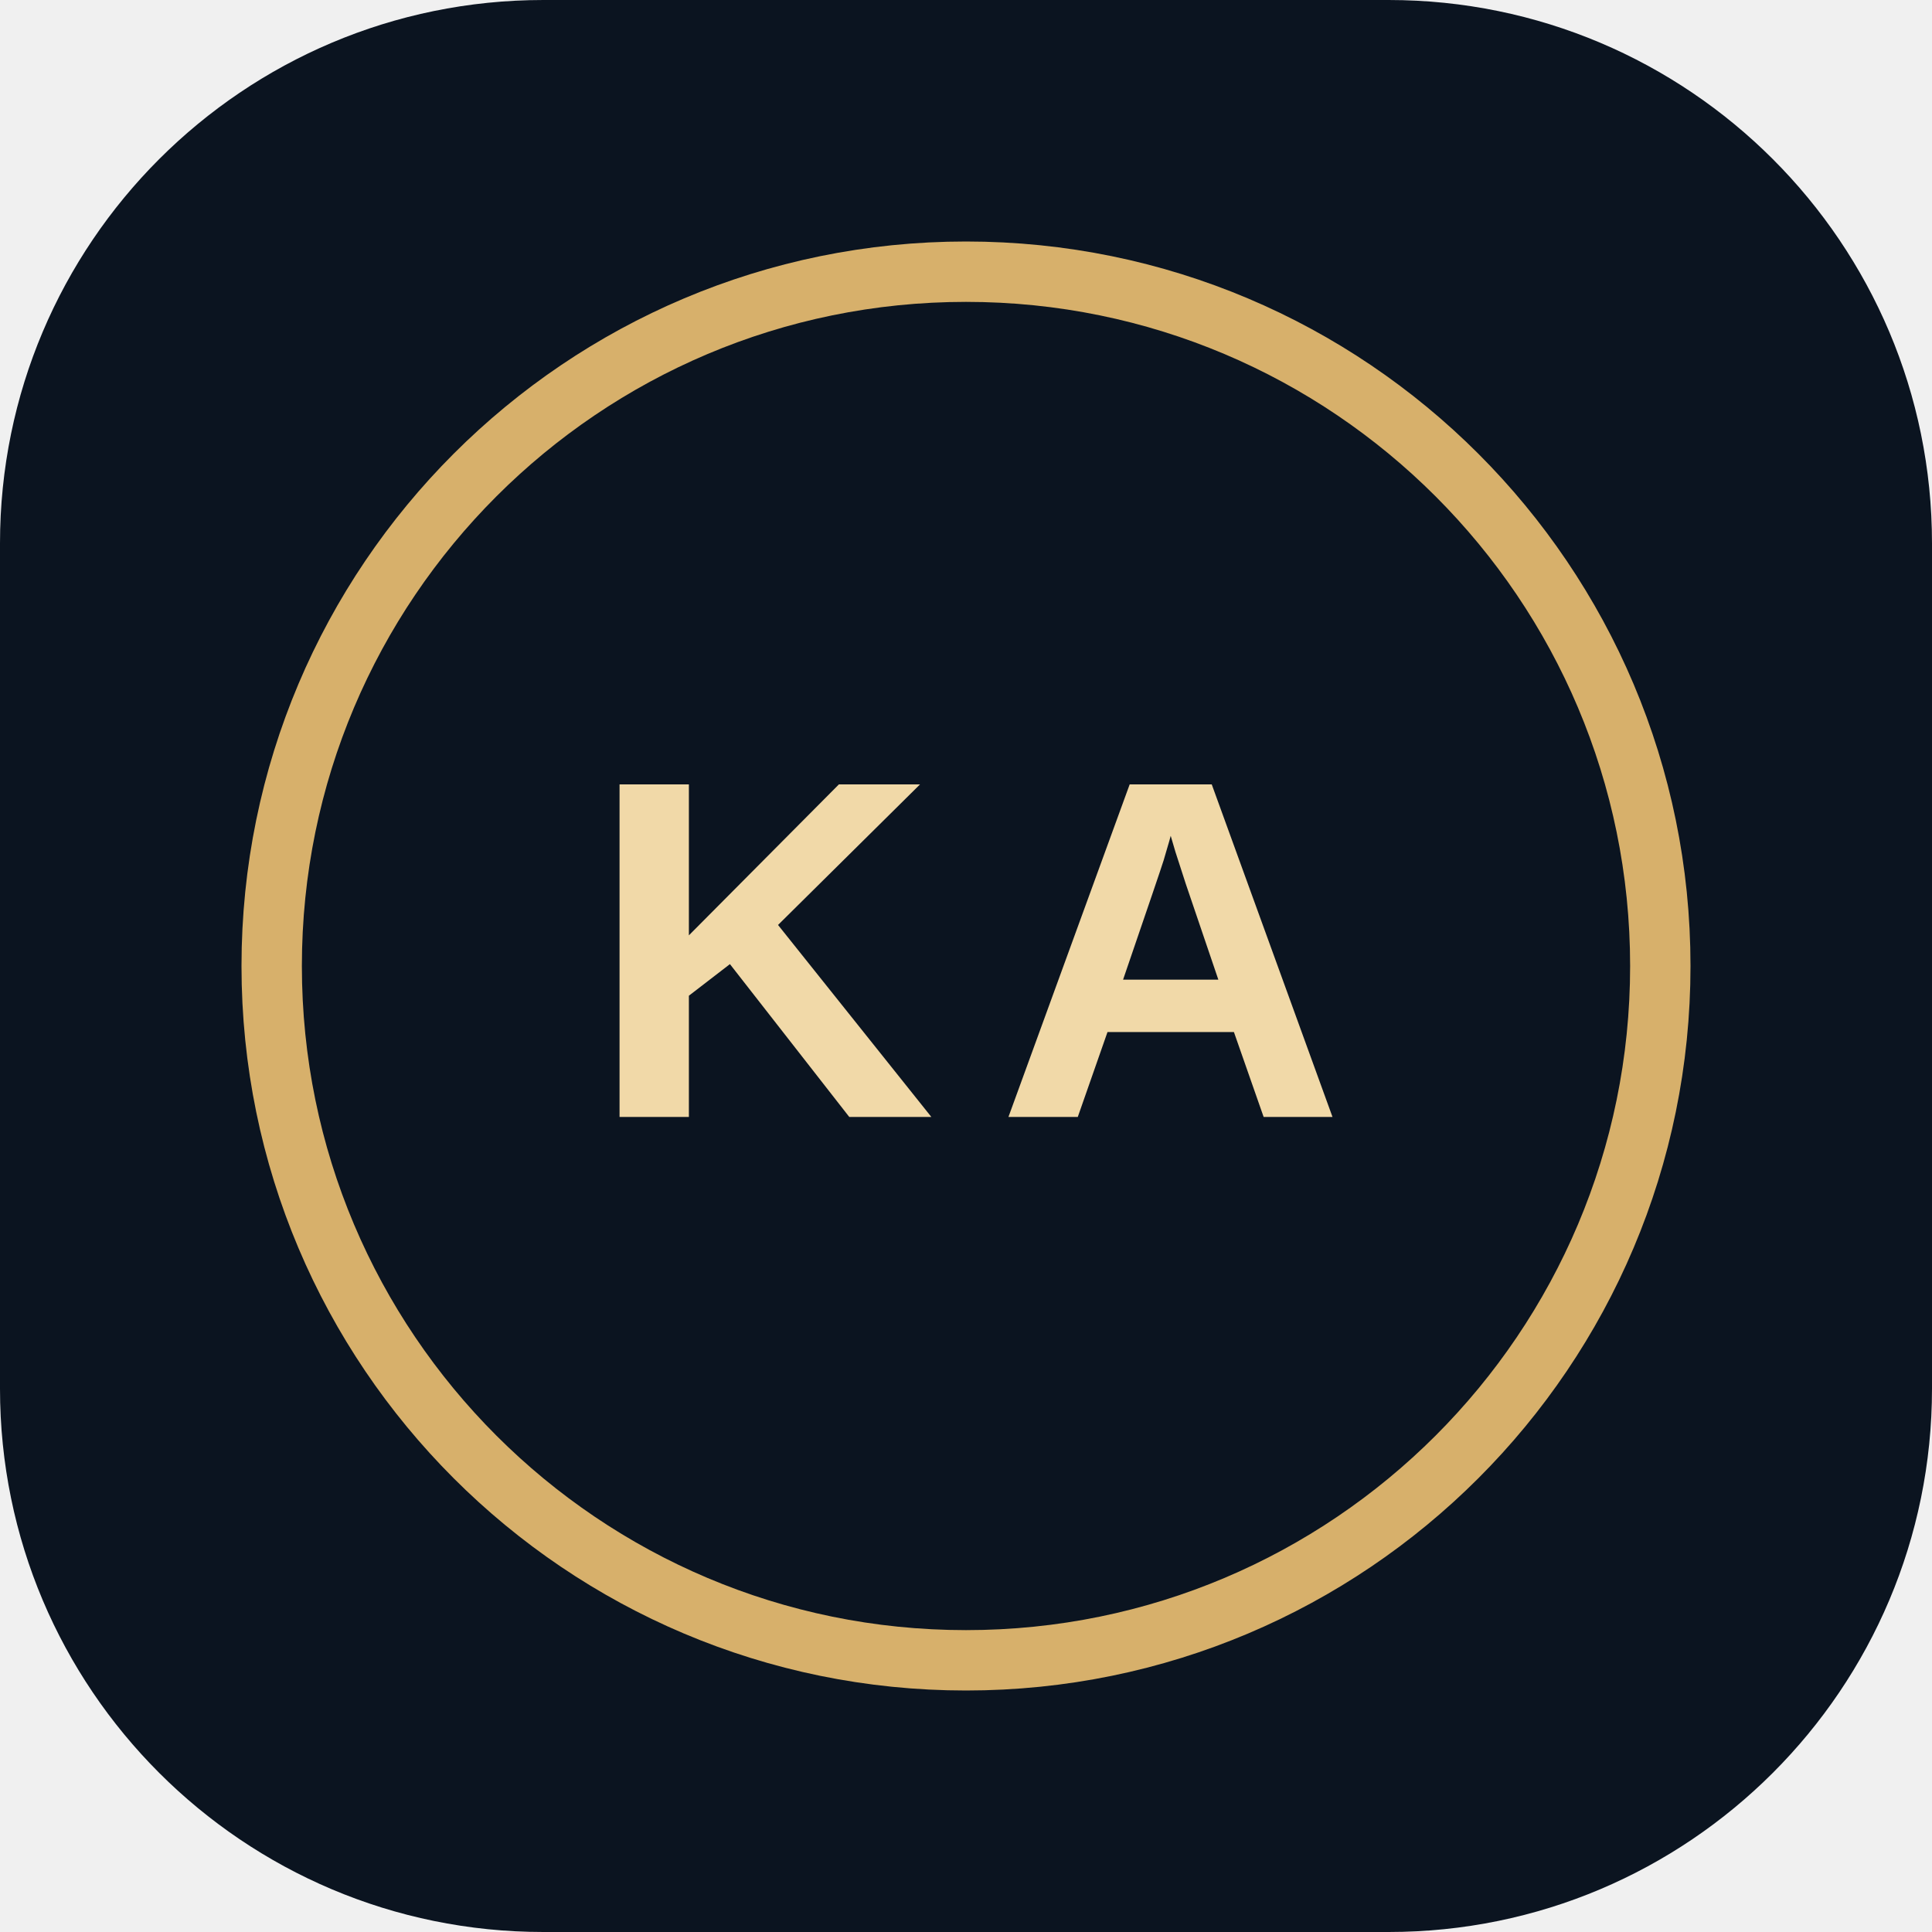
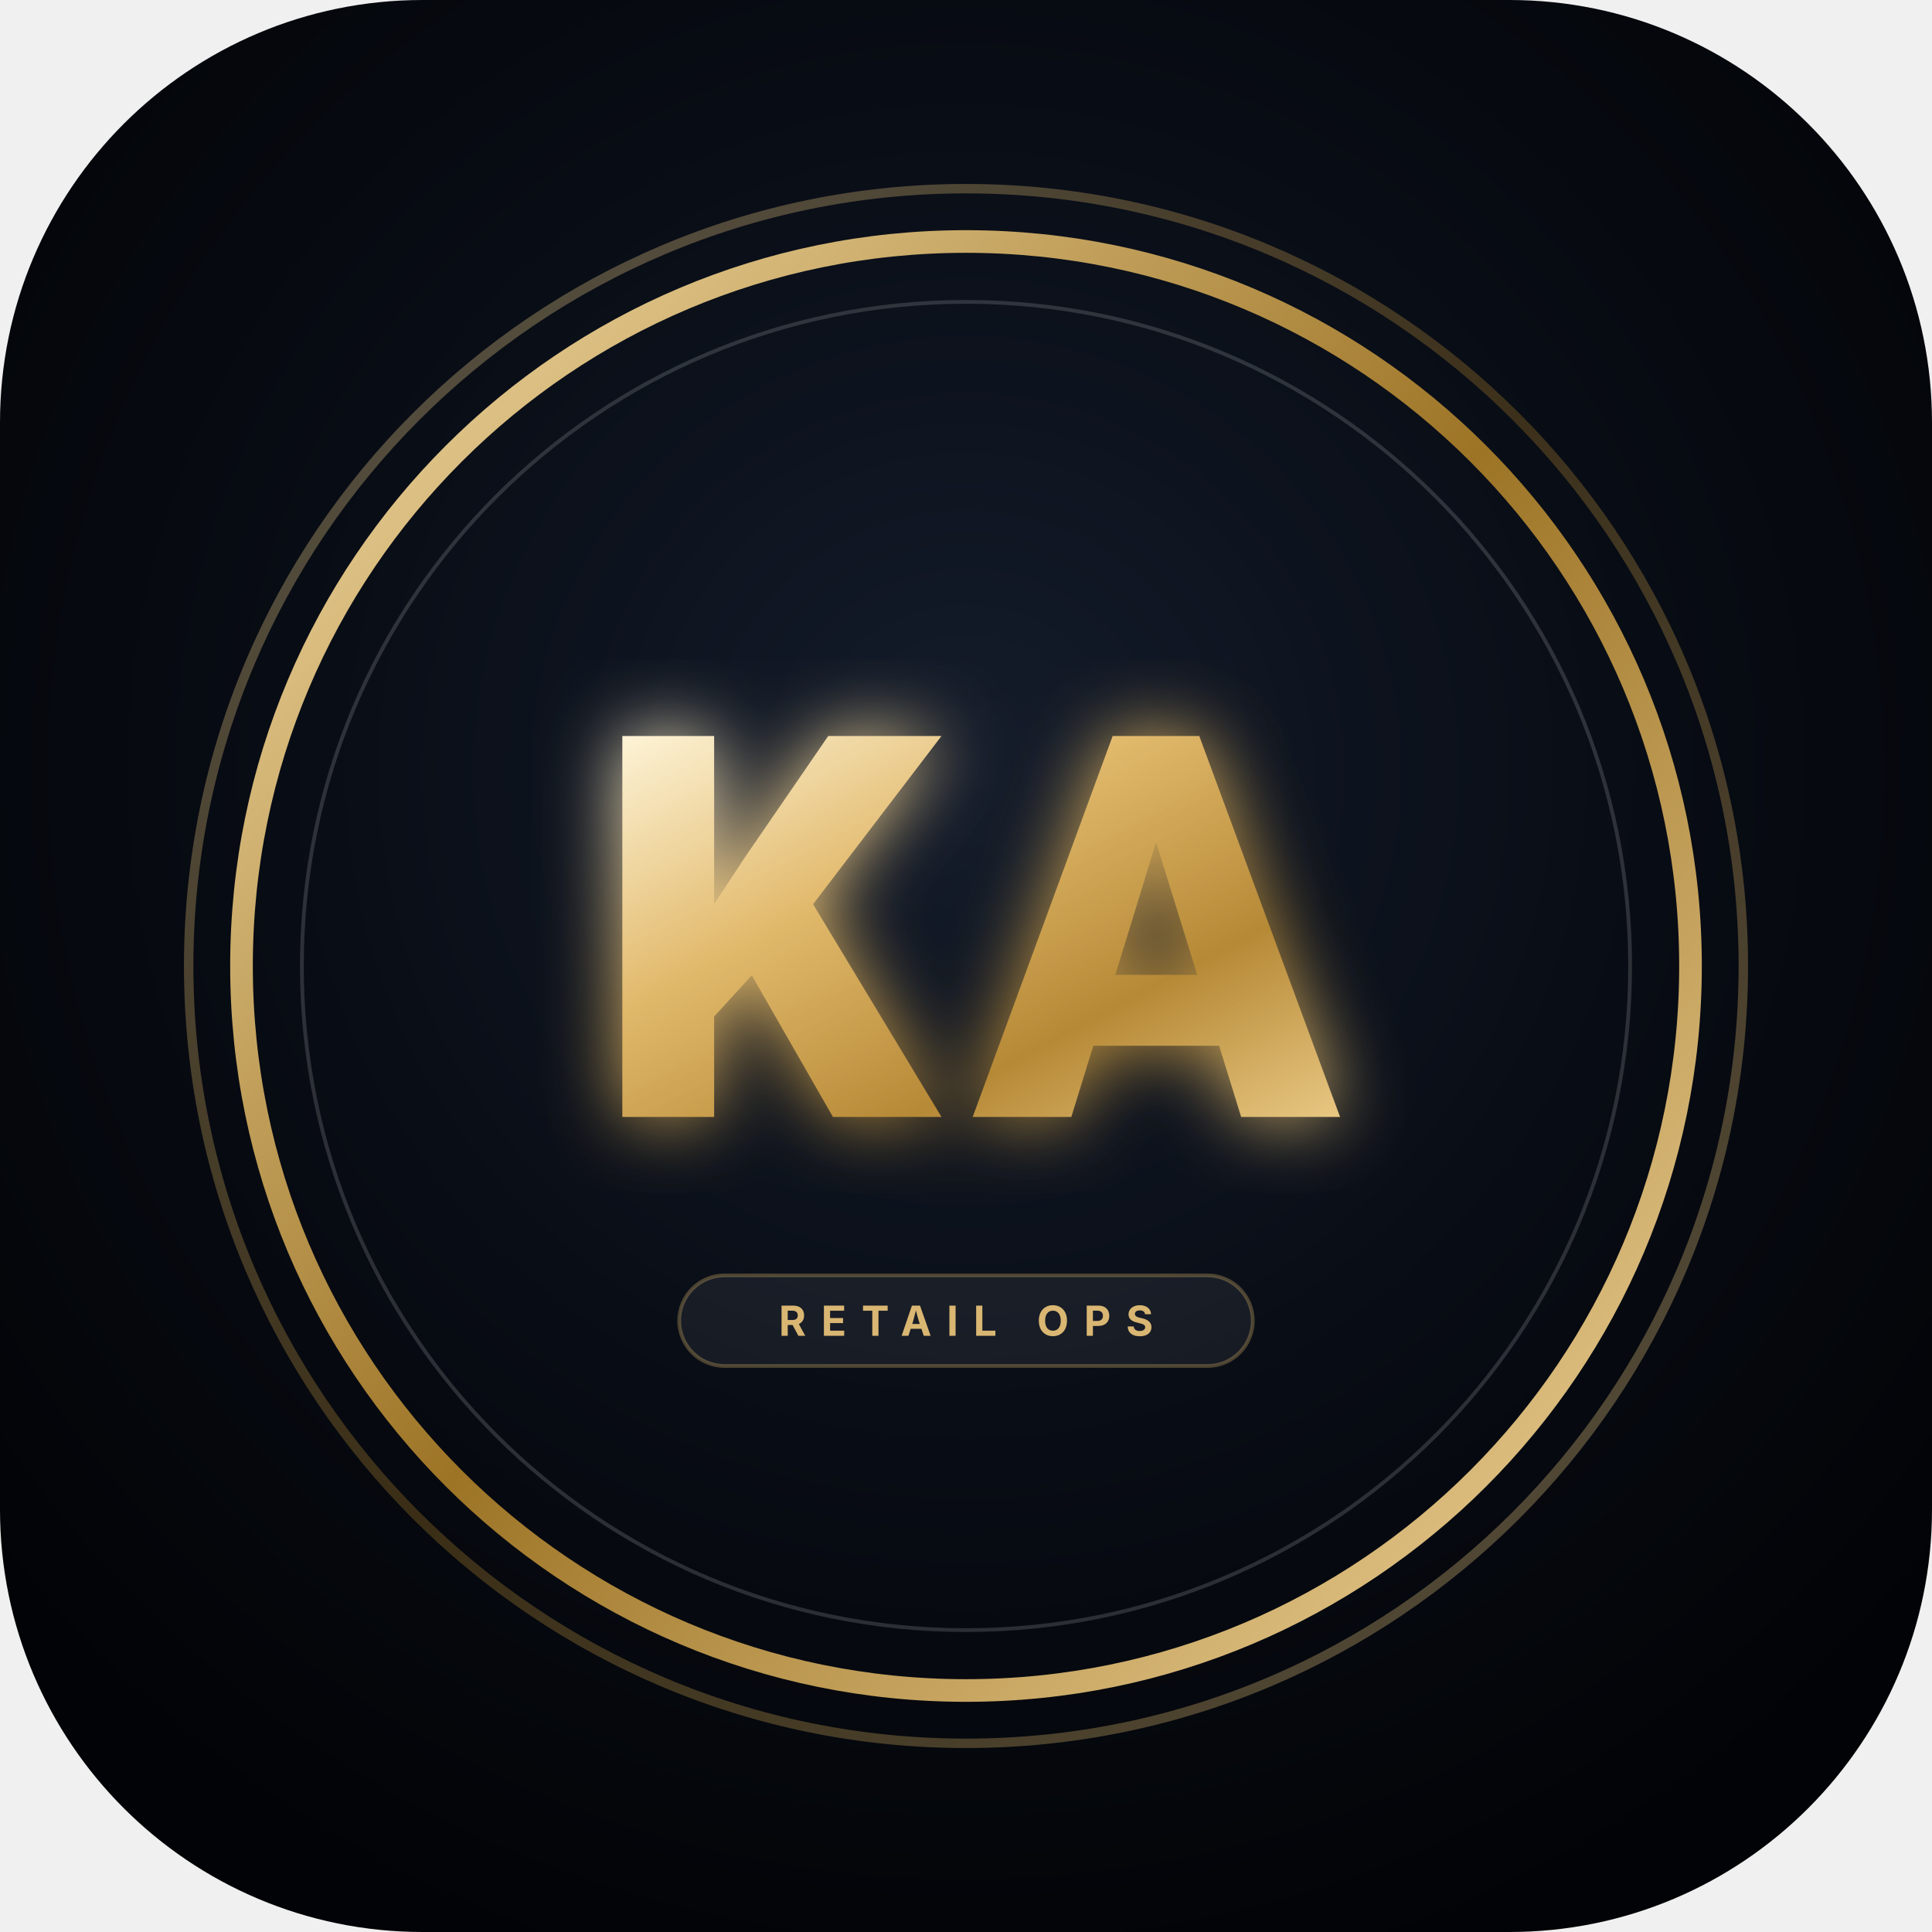
- <svg xmlns="http://www.w3.org/2000/svg" viewBox="0 0 64 64">
-   <rect width="64" height="64" rx="18" fill="#0b1420" />
-   <circle cx="32" cy="32" r="23" fill="none" stroke="#d7b06b" stroke-width="2" />
-   <text x="32" y="37" text-anchor="middle" font-family="Arial, sans-serif" font-size="16" font-weight="700" letter-spacing="2" fill="#f1d9a8">KA</text>
+ <svg xmlns="http://www.w3.org/2000/svg" viewBox="0 0 512 512" width="512" height="512">
+   <defs>
+     <radialGradient id="bgGrad" cx="50%" cy="40%" r="65%">
+       <stop offset="0%" stop-color="#141c2b" />
+       <stop offset="55%" stop-color="#080c14" />
+       <stop offset="100%" stop-color="#020306" />
+     </radialGradient>
+     <linearGradient id="goldGrad" x1="0%" y1="0%" x2="100%" y2="100%">
+       <stop offset="0%" stop-color="#fdf3d6" />
+       <stop offset="35%" stop-color="#e2ba6d" />
+       <stop offset="70%" stop-color="#b68936" />
+       <stop offset="100%" stop-color="#e8c782" />
+     </linearGradient>
+     <linearGradient id="ringGrad" x1="0%" y1="0%" x2="100%" y2="100%">
+       <stop offset="0%" stop-color="#f6dfa9" />
+       <stop offset="50%" stop-color="#9d7426" />
+       <stop offset="100%" stop-color="#f2d79d" />
+     </linearGradient>
+     <filter id="glow" x="-20%" y="-20%" width="140%" height="140%">
+       <feGaussianBlur stdDeviation="10" result="blur" />
+       <feComposite in="SourceGraphic" in2="blur" operator="over" />
+     </filter>
+   </defs>
+   <rect width="512" height="512" rx="112" fill="url(#bgGrad)" />
+   <circle cx="256" cy="256" r="206" fill="none" stroke="url(#ringGrad)" stroke-width="2.5" opacity="0.35" />
+   <circle cx="256" cy="256" r="192" fill="none" stroke="url(#ringGrad)" stroke-width="6" />
+   <circle cx="256" cy="256" r="176" fill="none" stroke="#ffffff" stroke-width="1" opacity="0.15" />
+   <g filter="url(#glow)">
+     <text x="256" y="296" text-anchor="middle" font-family="'Space Grotesk', -apple-system, BlinkMacSystemFont, 'Segoe UI', Roboto, sans-serif" font-size="142" font-weight="800" letter-spacing="10" fill="url(#goldGrad)">KA</text>
+   </g>
+   <rect x="180" y="338" width="152" height="24" rx="12" fill="rgba(255,255,255,0.06)" stroke="rgba(226,186,109,0.3)" stroke-width="1" />
+   <text x="256" y="354" text-anchor="middle" font-family="-apple-system, BlinkMacSystemFont, sans-serif" font-size="11" font-weight="700" letter-spacing="4" fill="#d9b672">RETAIL OPS</text>
</svg>
